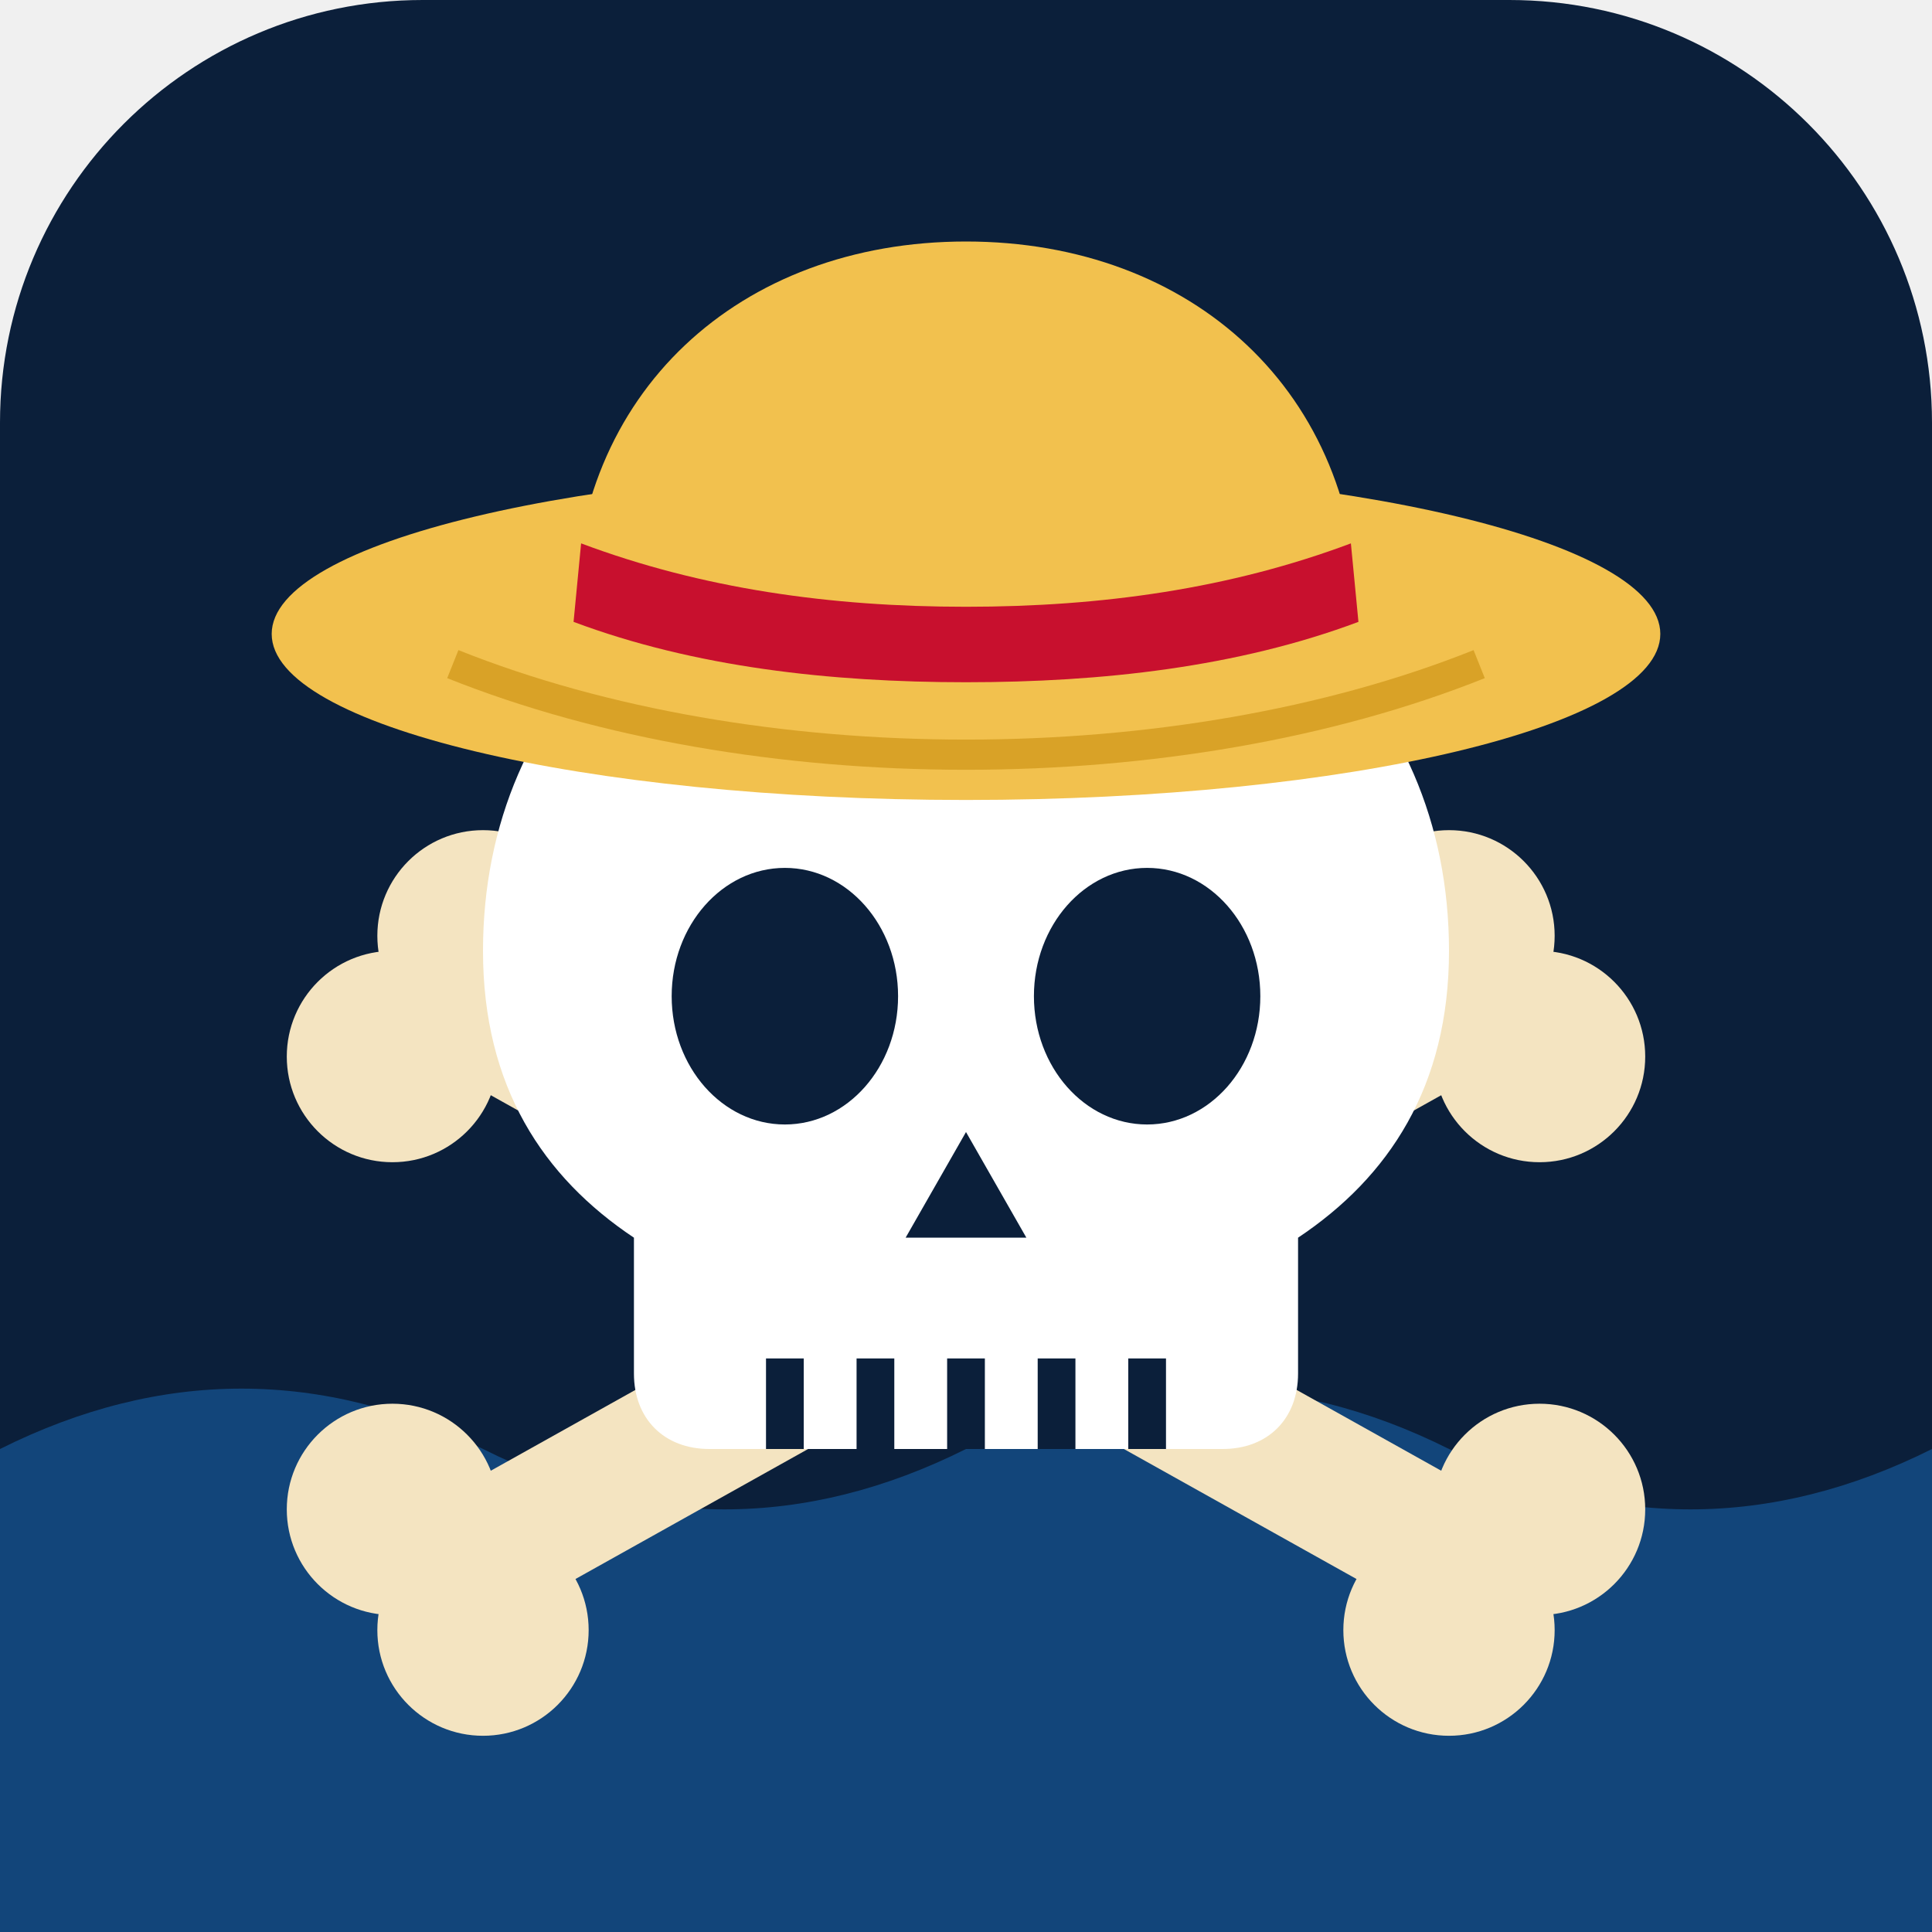
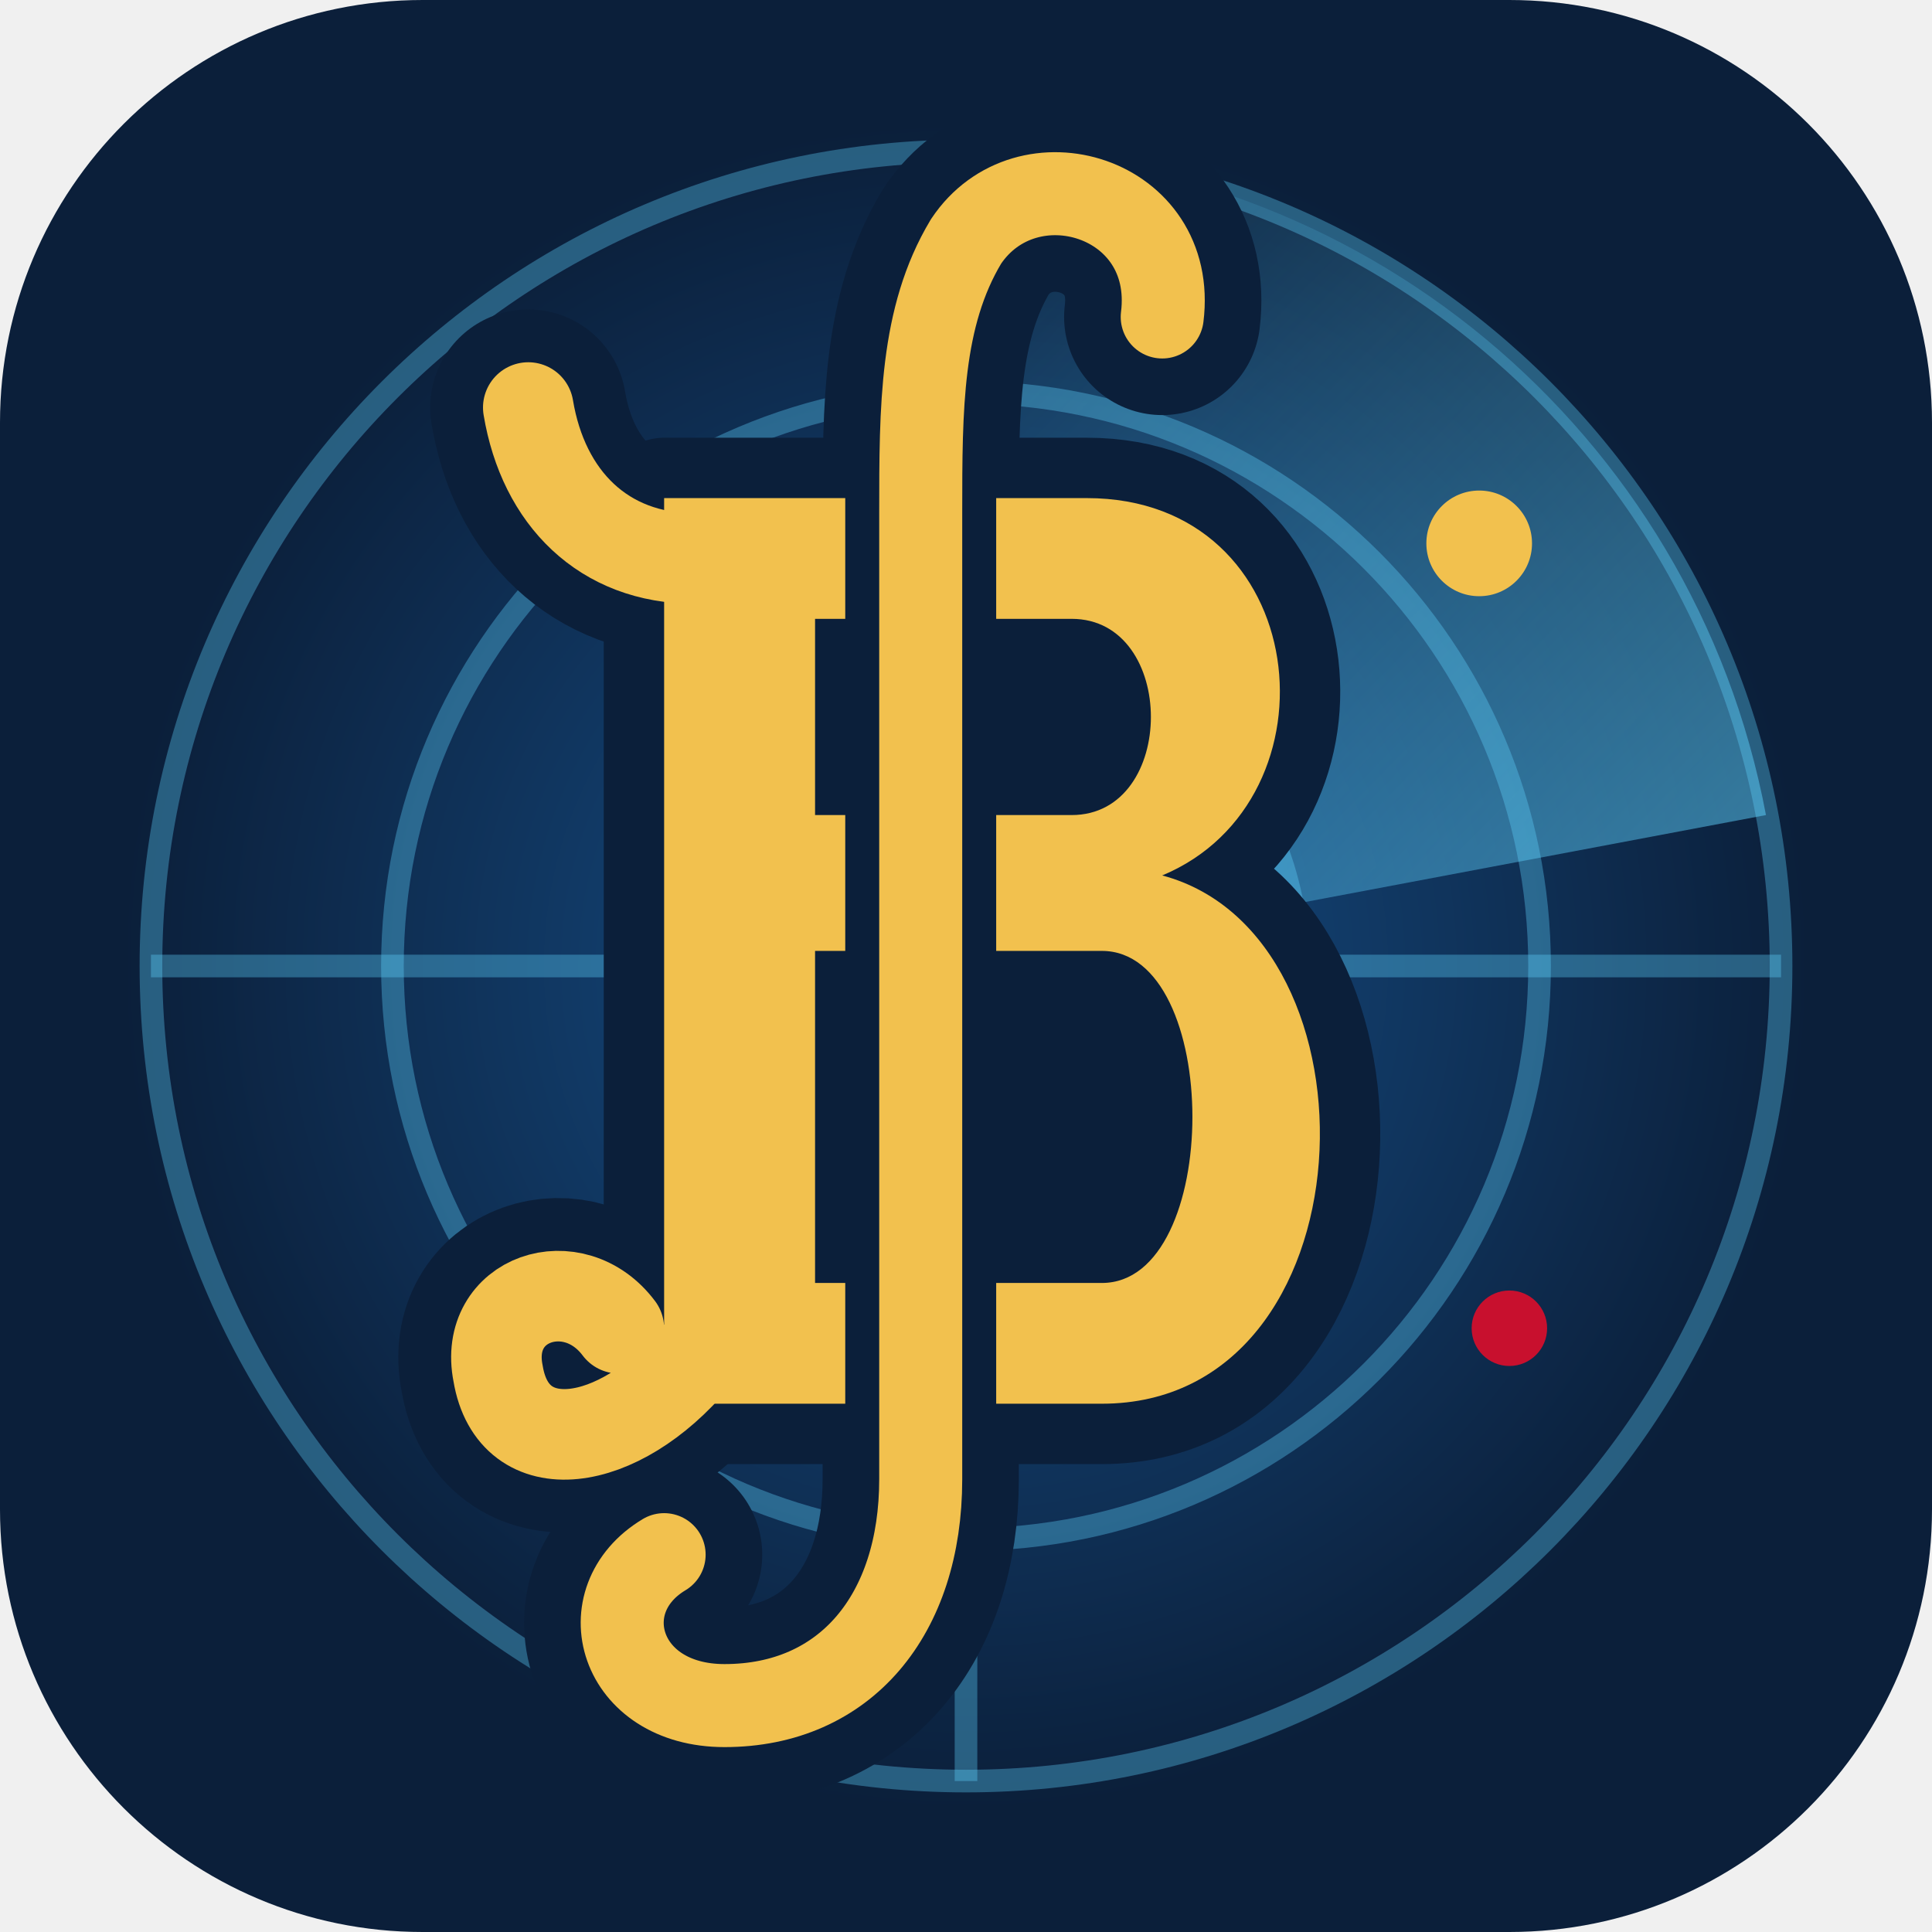
<svg xmlns="http://www.w3.org/2000/svg" viewBox="0 0 128 128">
+   <defs>
+     <radialGradient id="scope" cx="50%" cy="50%" r="50%">
+       <stop offset="0" stop-color="#16508a" />
+       <stop offset="1" stop-color="#0b1f3a" />
+     </radialGradient>
+     <linearGradient id="sweep" x1="0" y1="0" x2="1" y2="1">
+       <stop offset="0" stop-color="#5fd3ff" stop-opacity="0" />
+       <stop offset="1" stop-color="#5fd3ff" stop-opacity="0.55" />
+     </linearGradient>
+   </defs>
  <rect width="128" height="128" rx="28" fill="#0b1f3a" />
-   <path d="M0 96 Q16 88 32 96 T64 96 T96 96 T128 96 V128 H0Z" fill="#12457a" />
-   <g stroke="#f4e4c1" stroke-width="9" stroke-linecap="round">
-     <path d="M30 104 98 66" />
-     <path d="M98 104 30 66" />
+   <circle cx="64" cy="64" r="56" fill="url(#scope)" />
+   <g fill="none" stroke="#5fd3ff" stroke-opacity="0.35" stroke-width="1.5">
+     <circle cx="64" cy="64" r="54" />
+     <circle cx="64" cy="64" r="38" />
+     <circle cx="64" cy="64" r="22" />
+     <path d="M64 10V118M10 64H118" />
  </g>
-   <g fill="#f4e4c1">
-     <circle cx="26" cy="100" r="7" />
-     <circle cx="32" cy="108" r="7" />
-     <circle cx="102" cy="100" r="7" />
-     <circle cx="96" cy="108" r="7" />
-     <circle cx="26" cy="70" r="7" />
-     <circle cx="32" cy="62" r="7" />
-     <circle cx="102" cy="70" r="7" />
-     <circle cx="96" cy="62" r="7" />
+   <path d="M64 64 L64 10 A54 54 0 0 1 117 54 Z" fill="url(#sweep)" />
+   <circle cx="98" cy="36" r="3.5" fill="#f2c14e" />
+   <circle cx="30" cy="92" r="2.5" fill="#f2c14e" fill-opacity="0.7" />
+   <circle cx="100" cy="88" r="2.5" fill="#c8102e" />
+   <g id="berry" stroke-linecap="round" stroke-linejoin="round">
+     <g fill="none" stroke="#0b1f3a" stroke-width="13">
+       <path d="M46 37 C40 37 36 33 35 27" />
+       <path d="M46 90 C41 96 34 97 33 91 C32 86 38 84 41 88" />
+       <path d="M77 21 C78 13 68 10 64 16 C61 21 61 27 61 34 V98 C61 107 56 113 48 113 C41 113 39 106 44 103" />
+     </g>
+     <path d="M44 33 H72 C87 33 89 53 77 58 C92 62 91 93 73 93 H44 Z" fill="#0b1f3a" stroke="#0b1f3a" stroke-width="8" />
+     <path fill-rule="evenodd" fill="#f2c14e" d="M44 33 H72 C87 33 89 53 77 58 C92 62 91 93 73 93 H44 Z M54 41 H71 C78 41 78 54 71 54 H54 Z M54 63 H73 C81 63 81 85 73 85 H54 Z" />
+     <g fill="none" stroke="#f2c14e" stroke-width="6">
+       <path d="M46 37 C40 37 36 33 35 27" />
+       <path d="M46 90 C41 96 34 97 33 91 C32 86 38 84 41 88" />
+     </g>
+     <path d="M61 30 V100" stroke="#0b1f3a" stroke-width="10" />
+     <path d="M77 21 C78 13 68 10 64 16 C61 21 61 27 61 34 V98 C61 107 56 113 48 113 C41 113 39 106 44 103" fill="none" stroke="#f2c14e" stroke-width="5.5" />
  </g>
-   <path d="M64 34c-19 0-32 12-32 29 0 9 4 15 10 19v9c0 3 2 5 5 5h34c3 0 5-2 5-5v-9c6-4 10-10 10-19 0-17-13-29-32-29Z" fill="#fff" />
-   <ellipse cx="52" cy="66" rx="7.5" ry="8.5" fill="#0b1f3a" />
-   <ellipse cx="76" cy="66" rx="7.5" ry="8.5" fill="#0b1f3a" />
-   <path d="M64 75l-4 7h8Z" fill="#0b1f3a" />
-   <path d="M52 90v6M58 90v6M64 90v6M70 90v6M76 90v6" stroke="#0b1f3a" stroke-width="2.5" />
-   <ellipse cx="64" cy="42" rx="46" ry="11" fill="#f2c14e" />
-   <path d="M38 41c0-15 11-25 26-25s26 10 26 25c-8 3-17 4-26 4s-18-1-26-4Z" fill="#f2c14e" />
-   <path d="M38.5 36c8 3 16.5 4.2 25.5 4.2S81.5 39 89.5 36l.5 5.2c-8 3-17 4-26 4s-18-1-26-4Z" fill="#c8102e" />
-   <path d="M30 44c10 4 22 6 34 6s24-2 34-6" fill="none" stroke="#d9a227" stroke-width="2" />
</svg>
